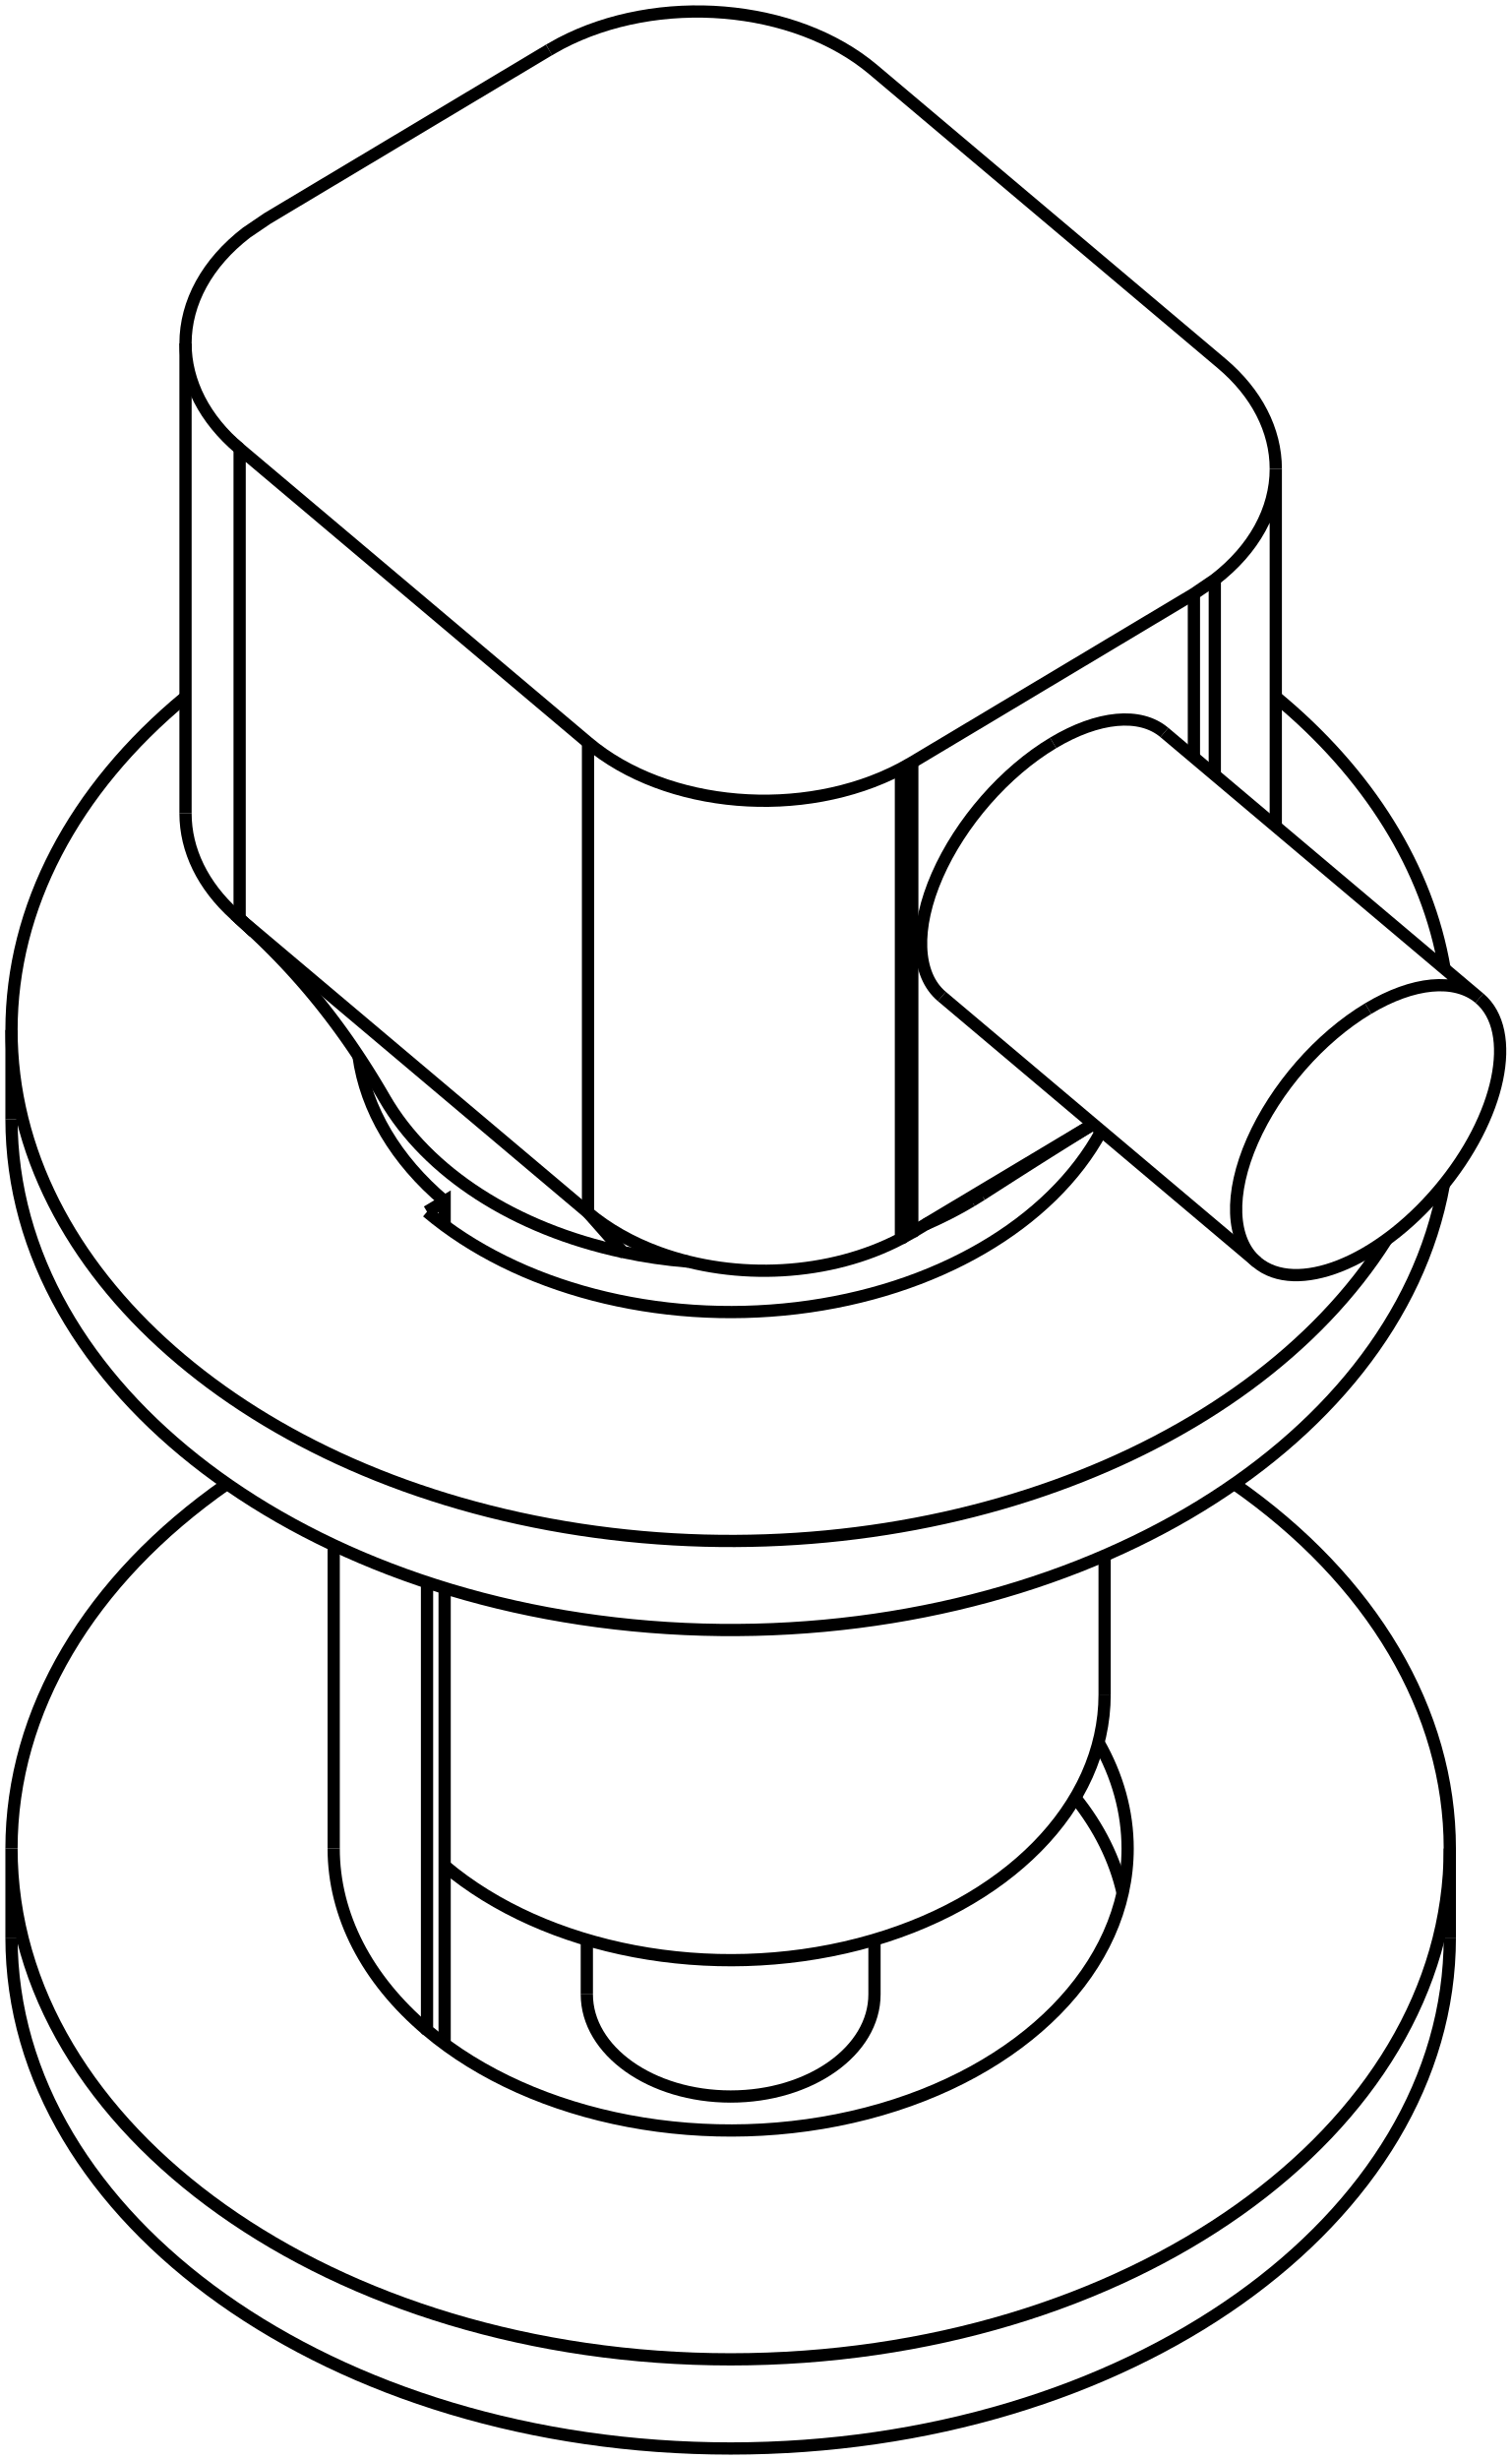
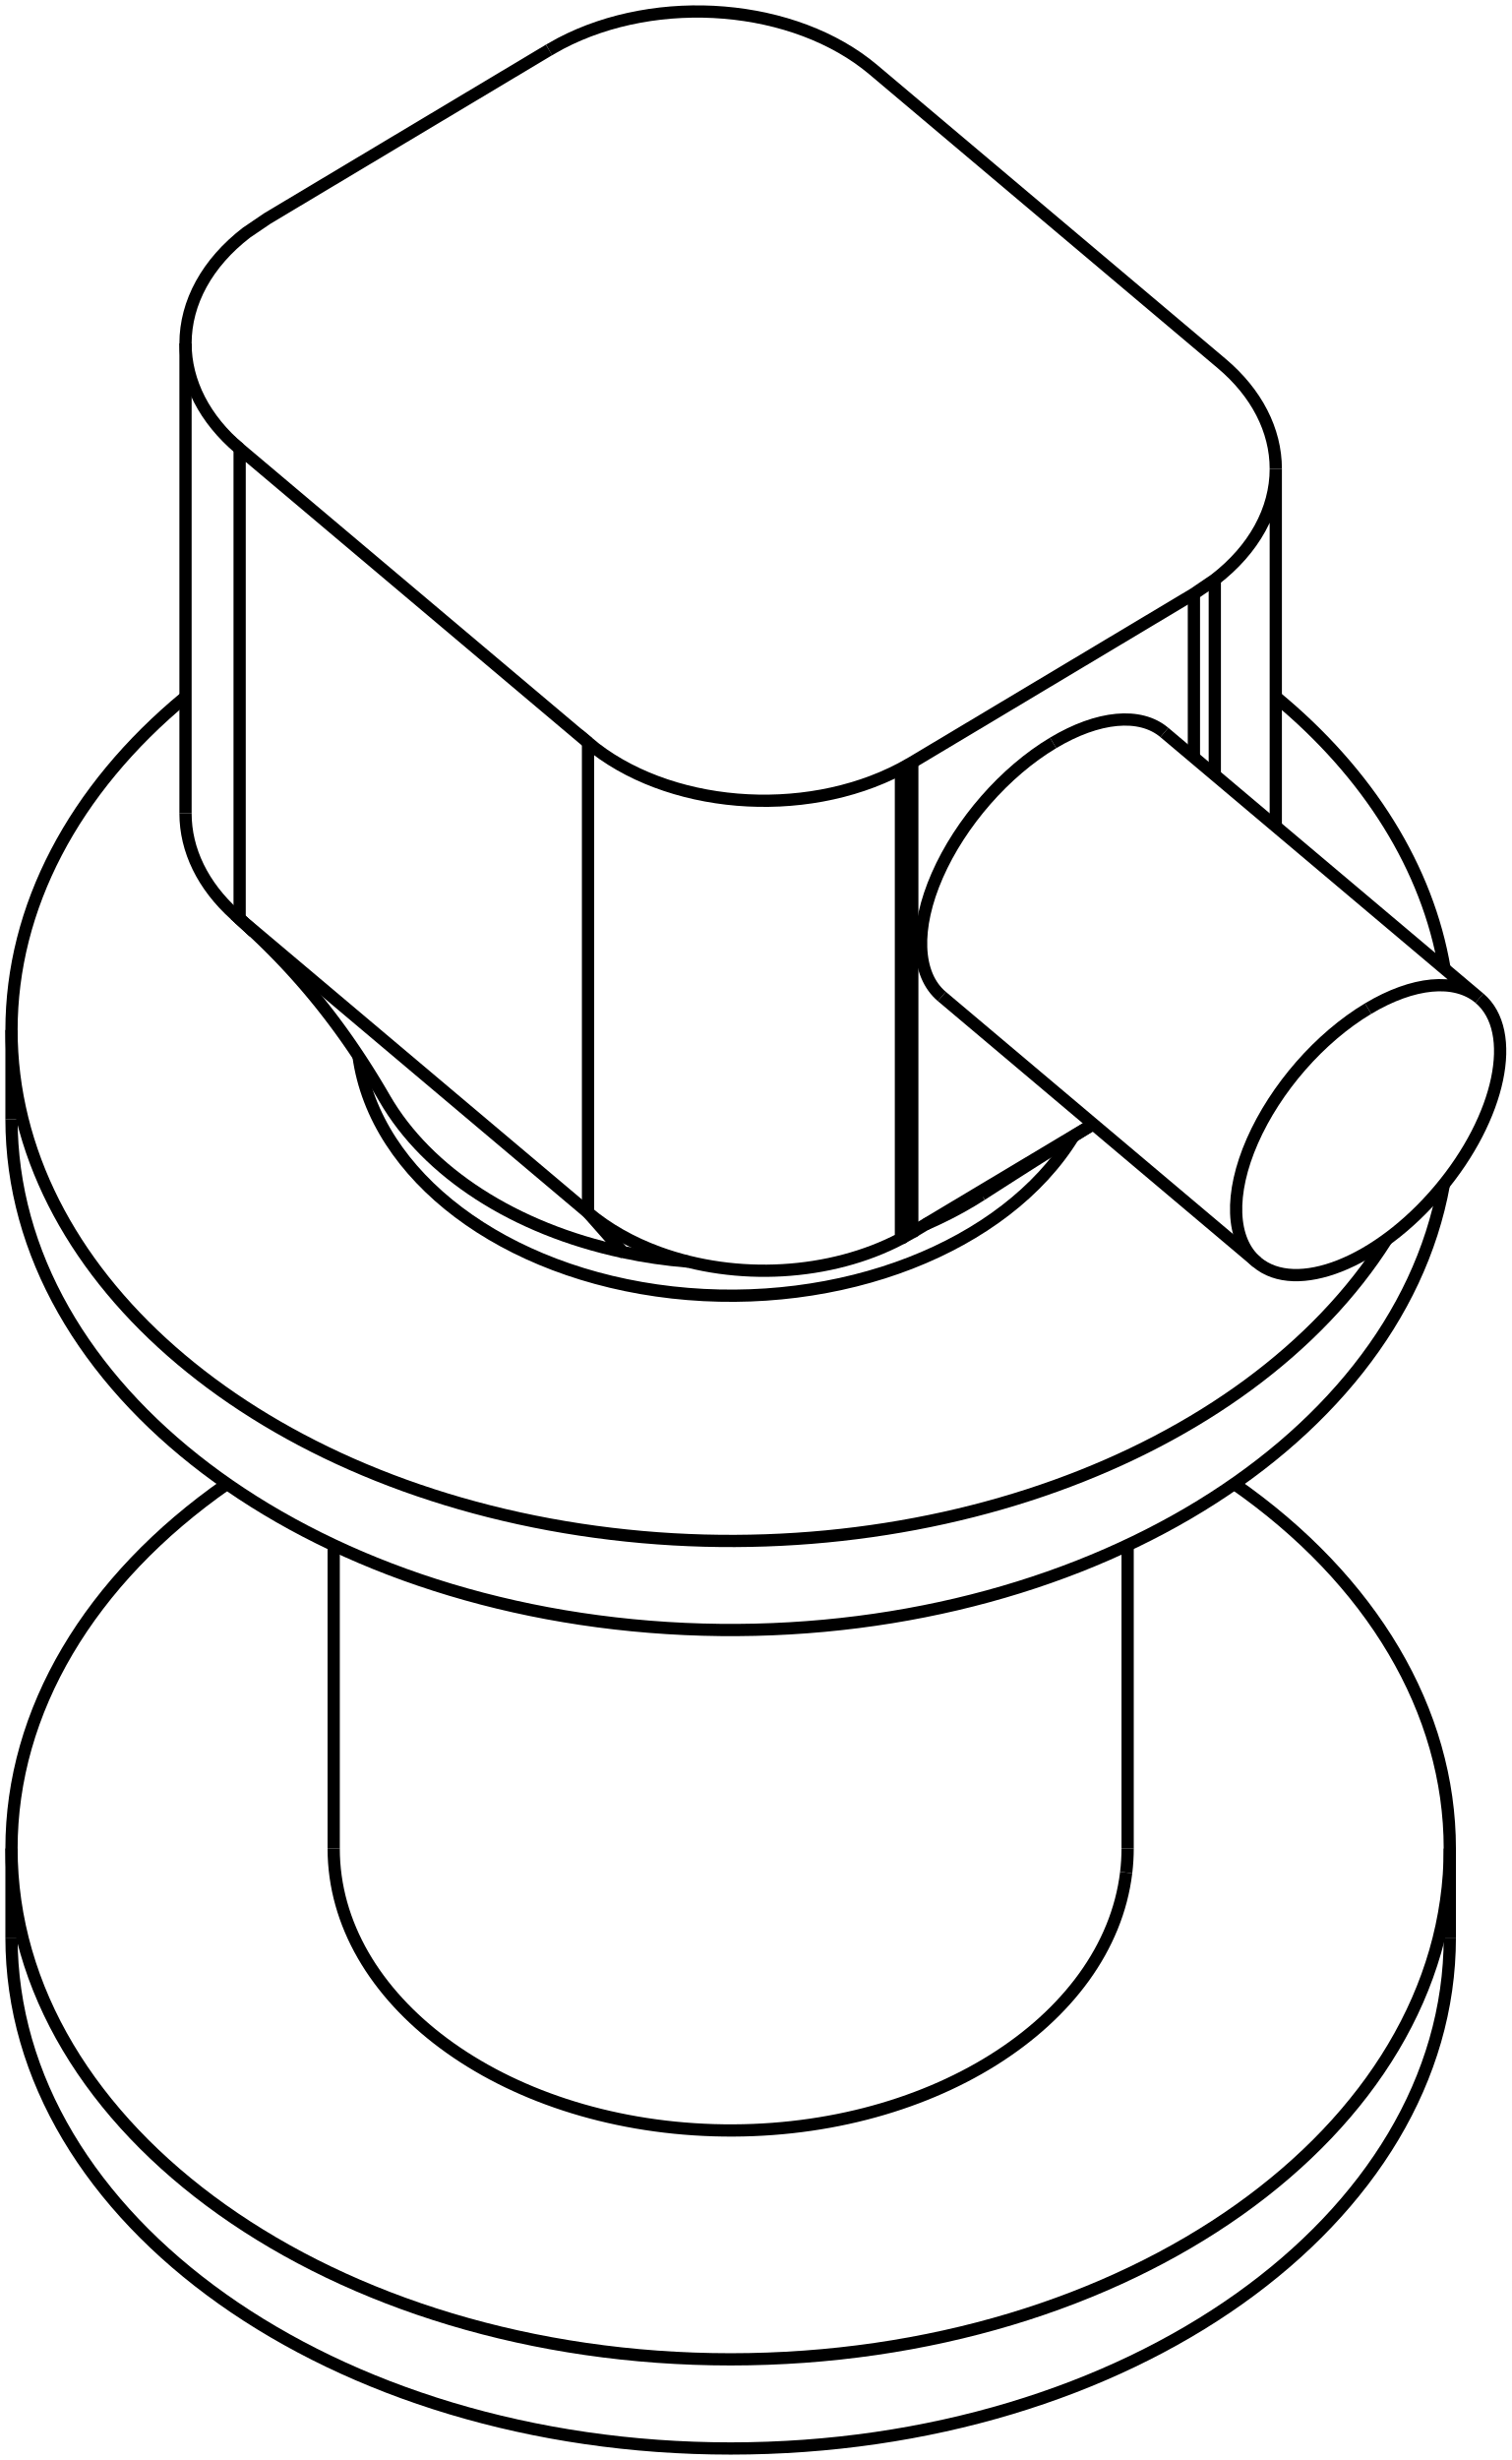
<svg xmlns="http://www.w3.org/2000/svg" version="1.1" viewBox="-71.069 -110.665 131.375 213.736" fill="none" stroke="black" stroke-width="0.6%" vector-effect="non-scaling-stroke">
-   <path d="M -32.427 66.931 L -32.427 51.433 L -32.427 27.301" />
-   <path d="M -32.427 -4.177 L -32.427 -6.298 L -33.957 -5.384" />
-   <path d="M -33.957 26.813 L -33.957 65.724 A 34.5 24.501 180 0 0 26.931 49.941 A 34.5 24.501 180 0 0 24.398 40.726" />
-   <path d="M -32.427 51.433 A 32.5 23.08 180 0 0 24.931 36.564" />
-   <path d="M -39.913 -18.906 A 32.5 23.08 180 0 0 -32.427 -6.298" />
-   <path d="M -16.94 -1.883 A 32.5 23.08 360 0 1 -37.641 -15.23 C -37.72 -15.37 -37.81 -15.52 -37.891 -15.66 C -37.98 -15.8 -38.06 -15.95 -38.145 -16.089 C -38.23 -16.23 -38.32 -16.37 -38.402 -16.517 C -38.49 -16.66 -38.57 -16.8 -38.662 -16.944 C -38.75 -17.09 -38.84 -17.23 -38.926 -17.37 C -39.01 -17.51 -39.1 -17.65 -39.193 -17.795 C -39.28 -17.94 -39.37 -18.08 -39.463 -18.218 C -39.55 -18.36 -39.65 -18.5 -39.737 -18.64 C -39.83 -18.78 -39.92 -18.92 -40.015 -19.059 C -40.11 -19.2 -40.2 -19.34 -40.296 -19.478 C -40.39 -19.62 -40.48 -19.76 -40.58 -19.894 C -40.68 -20.03 -40.77 -20.17 -40.868 -20.309 C -40.96 -20.45 -41.06 -20.58 -41.16 -20.721 C -41.26 -20.86 -41.36 -21 -41.455 -21.132 C -41.55 -21.27 -41.65 -21.4 -41.753 -21.54 C -41.85 -21.68 -41.95 -21.81 -42.055 -21.946 C -42.19 -22.12 -42.32 -22.3 -42.456 -22.474 C -42.59 -22.65 -42.73 -22.82 -42.862 -22.997 C -43 -23.17 -43.14 -23.34 -43.274 -23.516 C -43.41 -23.69 -43.55 -23.86 -43.693 -24.031 C -43.83 -24.2 -43.97 -24.37 -44.117 -24.542 C -44.26 -24.71 -44.4 -24.88 -44.547 -25.048 C -44.69 -25.22 -44.84 -25.38 -44.984 -25.549 C -45.13 -25.72 -45.28 -25.88 -45.426 -26.046 C -45.57 -26.21 -45.72 -26.38 -45.874 -26.538 C -46.02 -26.7 -46.18 -26.86 -46.328 -27.026 C -46.48 -27.19 -46.63 -27.35 -46.788 -27.508 C -46.94 -27.67 -47.1 -27.83 -47.254 -27.986 C -47.57 -28.3 -47.88 -28.62 -48.203 -28.926 C -48.52 -29.24 -48.85 -29.54 -49.174 -29.847 L -50.243 -30.838 L -50.243 -71.673 L -19.965 -46.144 A 20 14.203 180 0 0 7.23 -43.877 L 8.216 -44.43 L 32.691 -59.07 L 34.507 -60.302 A 20 14.203 180 0 0 39.807 -69.933 L 39.807 -38.86" />
-   <path d="M -11.274 -1.053 A 32.5 23.08 360 0 1 -16.94 -1.883 L -19.965 -5.31 L -19.965 -46.144" />
-   <path d="M 13.367 -6.33 A 32.5 23.08 360 0 1 9.367 -4.285" />
-   <path d="M 14.23 -6.865 A 32.5 23.08 360 0 1 13.367 -6.33" />
-   <path d="M 24.647 -12.401 A 34.5 24.501 360 0 1 -33.957 -5.384" />
+   <path d="M -70.069 57.685 A 62.5 44.385 180 0 0 54.931 57.685" />
+   <path d="M 36.203 18.259 A 62.5 44.385 360 0 1 54.931 49.941 A 62.5 44.385 360 0 1 -70.069 49.941 A 62.5 44.385 360 0 1 -51.342 18.259" />
+   <path d="M 26.805 52.031 A 34.5 24.501 360 0 1 -42.069 49.941" />
+   <path d="M 26.931 49.941 A 34.5 24.501 360 0 1 26.805 52.031" />
+   <path d="M -70.069 -13.423 A 62.5 44.385 180 0 0 54.421 -7.768" />
  <path d="M 39.807 -50.116 A 62.5 44.385 360 0 1 54.48 -26.488" />
  <path d="M 49.443 -2.98 A 62.5 44.385 360 0 1 -70.069 -21.167 A 62.5 44.385 360 0 1 -54.946 -50.116" />
-   <path d="M -42.069 49.941 A 34.5 24.501 180 0 0 -33.957 65.724" />
-   <path d="M 22.381 45.525 A 34.5 24.501 360 0 1 26.497 53.813" />
-   <path d="M -70.069 57.685 A 62.5 44.385 180 0 0 54.931 57.685" />
+   <path d="M 22.212 -11.926 A 32.5 23.08 360 0 1 -39.913 -18.906" />
+   <path d="M 14.23 -6.865 A 32.5 23.08 360 0 1 13.367 -6.33 A 32.5 23.08 360 0 1 9.367 -4.285" />
+   <path d="M -11.274 -1.053 A 32.5 23.08 360 0 1 -16.94 -1.883 L -19.965 -5.31 L -19.965 -46.144 A 20 14.203 180 0 0 7.23 -43.877 L 8.216 -44.43 L 32.691 -59.07 L 34.507 -60.302 A 20 14.203 180 0 0 39.807 -69.933 L 39.807 -38.86" />
+   <path d="M -16.94 -1.883 A 32.5 23.08 360 0 1 -37.641 -15.23 C -37.72 -15.37 -37.81 -15.52 -37.891 -15.66 C -37.98 -15.8 -38.06 -15.95 -38.145 -16.089 C -38.23 -16.23 -38.32 -16.37 -38.402 -16.517 C -38.49 -16.66 -38.57 -16.8 -38.662 -16.944 C -38.75 -17.09 -38.84 -17.23 -38.926 -17.37 C -39.01 -17.51 -39.1 -17.65 -39.193 -17.795 C -39.28 -17.94 -39.37 -18.08 -39.463 -18.218 C -39.55 -18.36 -39.65 -18.5 -39.737 -18.64 C -39.83 -18.78 -39.92 -18.92 -40.015 -19.059 C -40.11 -19.2 -40.2 -19.34 -40.296 -19.478 C -40.39 -19.62 -40.48 -19.76 -40.58 -19.894 C -40.68 -20.03 -40.77 -20.17 -40.868 -20.309 C -40.96 -20.45 -41.06 -20.58 -41.16 -20.721 C -41.26 -20.86 -41.36 -21 -41.455 -21.132 C -41.55 -21.27 -41.65 -21.4 -41.753 -21.54 C -41.85 -21.68 -41.95 -21.81 -42.055 -21.946 C -42.19 -22.12 -42.32 -22.3 -42.456 -22.474 C -42.59 -22.65 -42.73 -22.82 -42.862 -22.997 C -43 -23.17 -43.14 -23.34 -43.274 -23.516 C -43.41 -23.69 -43.55 -23.86 -43.693 -24.031 C -43.83 -24.2 -43.97 -24.37 -44.117 -24.542 C -44.26 -24.71 -44.4 -24.88 -44.547 -25.048 C -44.69 -25.22 -44.84 -25.38 -44.984 -25.549 C -45.13 -25.72 -45.28 -25.88 -45.426 -26.046 C -45.57 -26.21 -45.72 -26.38 -45.874 -26.538 C -46.02 -26.7 -46.18 -26.86 -46.328 -27.026 C -46.48 -27.19 -46.63 -27.35 -46.788 -27.508 C -46.94 -27.67 -47.1 -27.83 -47.254 -27.986 C -47.57 -28.3 -47.88 -28.62 -48.203 -28.926 C -48.52 -29.24 -48.85 -29.54 -49.174 -29.847 L -50.243 -30.838 L -50.243 -71.673 L -19.965 -46.144" />
  <path d="M -54.946 -39.988 A 20 14.203 180 0 0 -50.654 -31.197 A 20 14.203 180 0 0 -50.243 -30.838 L -19.965 -5.31 A 20 14.203 180 0 0 -13.824 -1.832 A 20 14.203 180 0 0 7.23 -3.043 L 7.23 -43.877" />
  <path d="M -48.979 -29.666 L -50.243 -30.838" />
  <path d="M 7.23 -3.043 L 8.216 -3.596 L 8.216 -44.43" />
  <path d="M 8.216 -3.596 L 15.183 -7.763 L 20.454 -10.916 L 23.937 -13" />
-   <path d="M -70.069 -13.423 A 62.5 44.385 180 0 0 54.421 -7.768" />
-   <path d="M 36.203 18.259 A 62.5 44.385 360 0 1 54.931 49.941 L 54.931 57.685" />
-   <path d="M 54.931 49.941 A 62.5 44.385 360 0 1 -70.069 49.941 L -70.069 57.685" />
-   <path d="M -70.069 49.941 A 62.5 44.385 360 0 1 -51.342 18.259" />
  <path d="M -23.355 -106.326 L -47.83 -91.686 L -49.646 -90.453 A 20 14.203 180 0 0 -54.946 -80.822 L -54.946 -39.988" />
  <path d="M -54.946 -80.822 A 20 14.203 180 0 0 -50.243 -71.673" />
  <path d="M 32.691 -44.859 L 32.691 -59.07" />
  <path d="M 20.454 -46.118 A 15 8.077 310.136 0 0 10.785 -24.089" />
  <path d="M 30.123 -47.025 A 15 8.077 310.136 0 0 20.454 -46.118" />
  <path d="M 34.507 -43.328 L 34.507 -60.302" />
  <path d="M 39.807 -69.933 A 20 14.203 180 0 0 35.104 -79.083 L 4.826 -104.612 A 20 14.203 180 0 0 -22.369 -106.879 L -23.355 -106.326" />
  <path d="M 47.832 -23.033 A 15 8.077 130.136 0 1 57.502 -23.94 L 30.123 -47.025" />
  <path d="M 57.502 -23.94 A 15 8.077 130.136 0 1 38.163 -1.005 L 10.785 -24.089" />
  <path d="M 38.163 -1.005 A 15 8.077 130.136 0 1 47.832 -23.033" />
-   <path d="M -20.069 62.613 A 12.5 8.877 180 0 0 4.931 62.613 L 4.931 57.869" />
-   <path d="M 24.931 24.49 L 24.931 36.564" />
+   <path d="M -70.069 49.941 L -70.069 57.685" />
+   <path d="M 54.931 49.941 L 54.931 57.685" />
  <path d="M -42.069 23.588 L -42.069 49.941" />
+   <path d="M 26.931 23.588 L 26.931 49.941" />
+   <path d="M -70.069 -21.167 L -70.069 -13.423" />
  <path d="M -50.654 -31.197 C -50.52 -31.08 -50.39 -30.96 -50.264 -30.844 C -50.13 -30.73 -50 -30.61 -49.875 -30.49 C -49.74 -30.37 -49.62 -30.25 -49.486 -30.134 C -49.36 -30.02 -49.23 -29.9 -49.098 -29.776" />
  <path d="M 14.23 -6.865 C 14.34 -6.94 14.45 -7.01 14.561 -7.078 C 14.67 -7.15 14.78 -7.22 14.896 -7.293 C 15.01 -7.36 15.12 -7.44 15.235 -7.51 C 15.35 -7.58 15.46 -7.66 15.578 -7.729 C 15.69 -7.8 15.81 -7.88 15.925 -7.952 C 16.04 -8.03 16.16 -8.1 16.277 -8.177 C 16.39 -8.25 16.51 -8.33 16.633 -8.405 C 16.75 -8.48 16.87 -8.56 16.995 -8.636 C 17.12 -8.71 17.24 -8.79 17.363 -8.87 C 17.49 -8.95 17.61 -9.03 17.737 -9.108 C 17.86 -9.19 17.99 -9.27 18.116 -9.35 C 18.24 -9.43 18.37 -9.51 18.503 -9.596 C 18.63 -9.68 18.76 -9.76 18.896 -9.845 C 19.03 -9.93 19.16 -10.01 19.297 -10.099 C 19.43 -10.18 19.57 -10.27 19.705 -10.356 C 19.84 -10.44 19.98 -10.53 20.121 -10.619 C 20.21 -10.67 20.3 -10.73 20.385 -10.785 C 20.47 -10.84 20.56 -10.9 20.653 -10.953 C 20.74 -11.01 20.83 -11.07 20.924 -11.123 C 21.01 -11.18 21.11 -11.24 21.197 -11.294 C 21.29 -11.35 21.38 -11.41 21.474 -11.467 C 21.57 -11.53 21.66 -11.58 21.754 -11.642 C 21.85 -11.7 21.94 -11.76 22.037 -11.817 C 22.13 -11.88 22.23 -11.94 22.322 -11.995 C 22.45 -12.08 22.59 -12.16 22.72 -12.241 C 22.85 -12.32 22.99 -12.41 23.124 -12.49 C 23.26 -12.57 23.4 -12.66 23.532 -12.74 C 23.67 -12.82 23.81 -12.91 23.945 -12.993" />
-   <path d="M -70.069 -21.167 L -70.069 -13.423" />
-   <path d="M -20.069 62.613 L -20.069 57.869" />
</svg>
